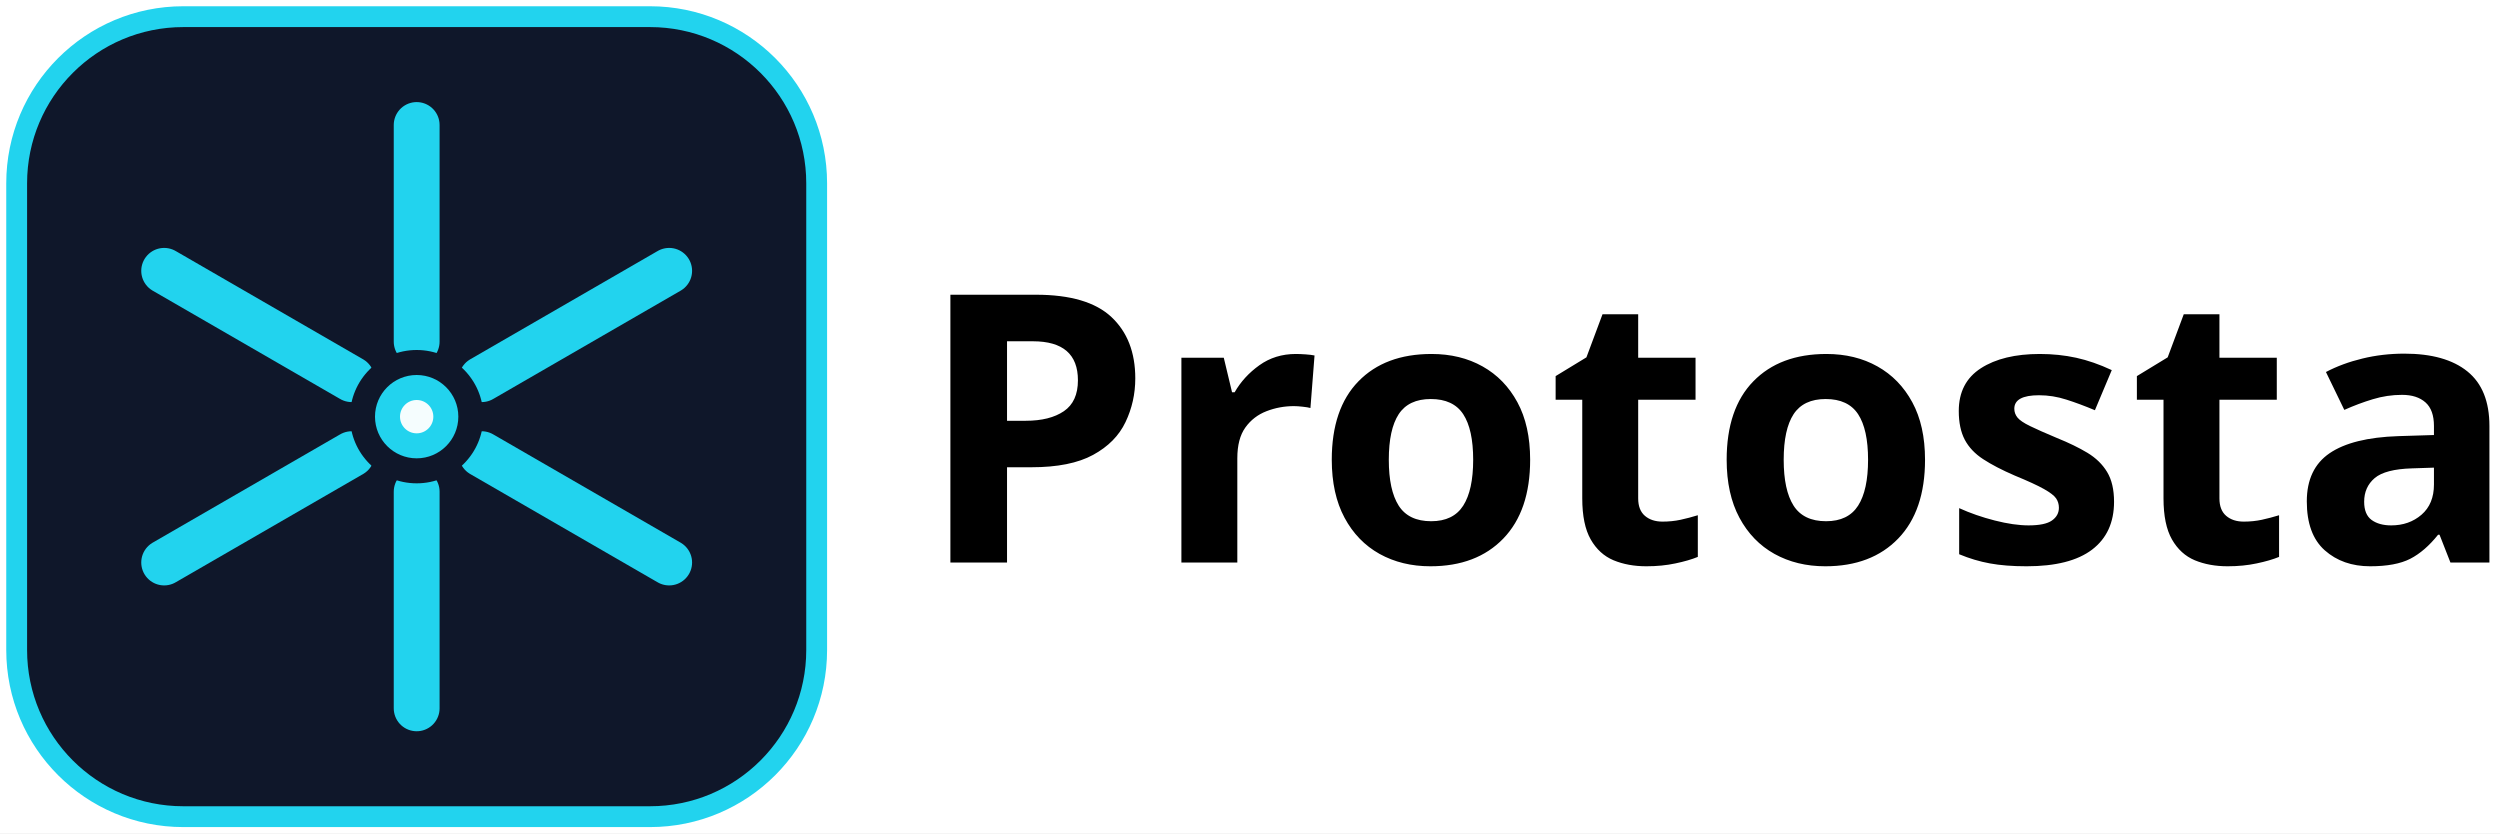
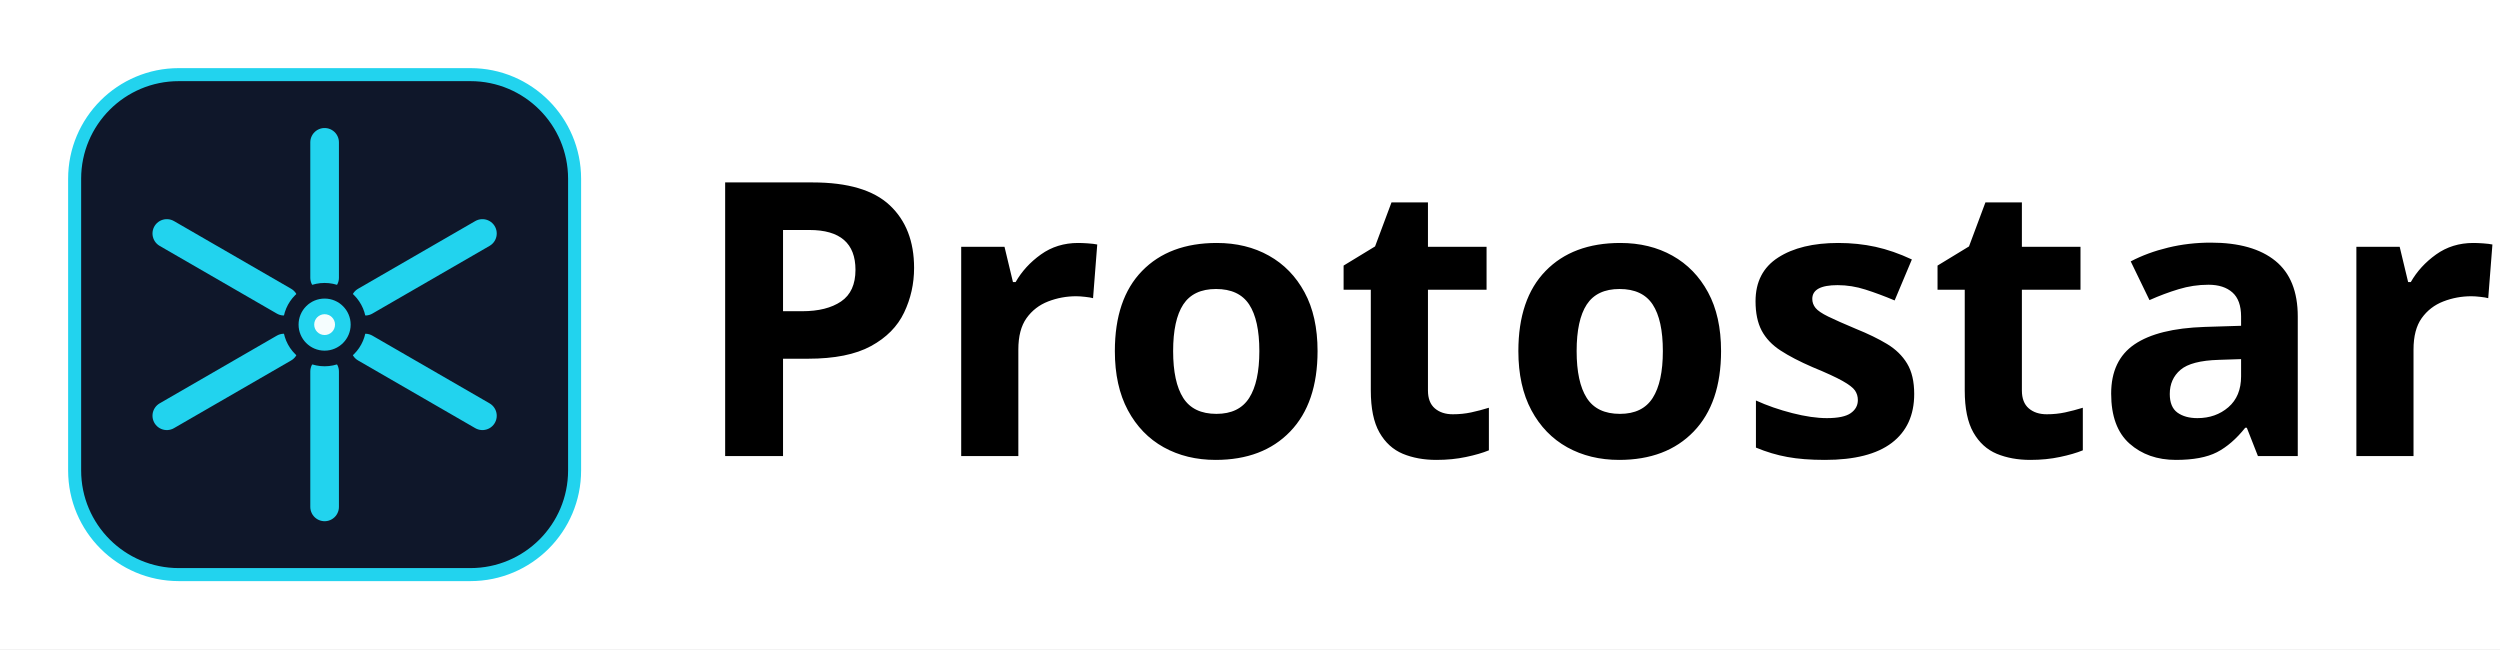
- <svg xmlns="http://www.w3.org/2000/svg" viewBox="0 0 600 200" width="600" height="200">
+ <svg xmlns="http://www.w3.org/2000/svg" viewBox="0 0 587.187 152.488" width="587.187" height="152.488">
  <defs>
    <style>
      .wordmark {
        font: bold 90px "Space Grotesk";
        fill: black;
      }
    </style>
  </defs>
  <rect width="100%" height="100%" fill="white" />
-   <g transform="translate(100, 100)">
+   <g transform="translate(76.24375, 76.24375) scale(0.6116117)">
    <rect x="-96" y="-96" width="192" height="192" rx="40" fill="#0f172a" stroke="#22d3ee" stroke-width="5" />
    <line x1="0" y1="-70" x2="0" y2="-18" stroke="#22d3ee" stroke-width="11" stroke-linecap="round" />
    <line x1="0" y1="70" x2="0" y2="18" stroke="#22d3ee" stroke-width="11" stroke-linecap="round" />
    <line x1="-60.6" y1="-35" x2="-15.6" y2="-9" stroke="#22d3ee" stroke-width="11" stroke-linecap="round" />
    <line x1="60.6" y1="35" x2="15.6" y2="9" stroke="#22d3ee" stroke-width="11" stroke-linecap="round" />
    <line x1="60.6" y1="-35" x2="15.6" y2="-9" stroke="#22d3ee" stroke-width="11" stroke-linecap="round" />
    <line x1="-60.6" y1="35" x2="-15.6" y2="9" stroke="#22d3ee" stroke-width="11" stroke-linecap="round" />
    <circle cx="0" cy="0" r="16" fill="#0f172a" />
    <circle cx="0" cy="0" r="10" fill="#22d3ee" />
    <circle cx="0" cy="0" r="4" fill="#ffffff" opacity="0.95" />
  </g>
-   <text x="220" y="135" class="wordmark">Protostar</text>
+   <text x="162.227" y="107.114" class="wordmark">Protostar</text>
</svg>
